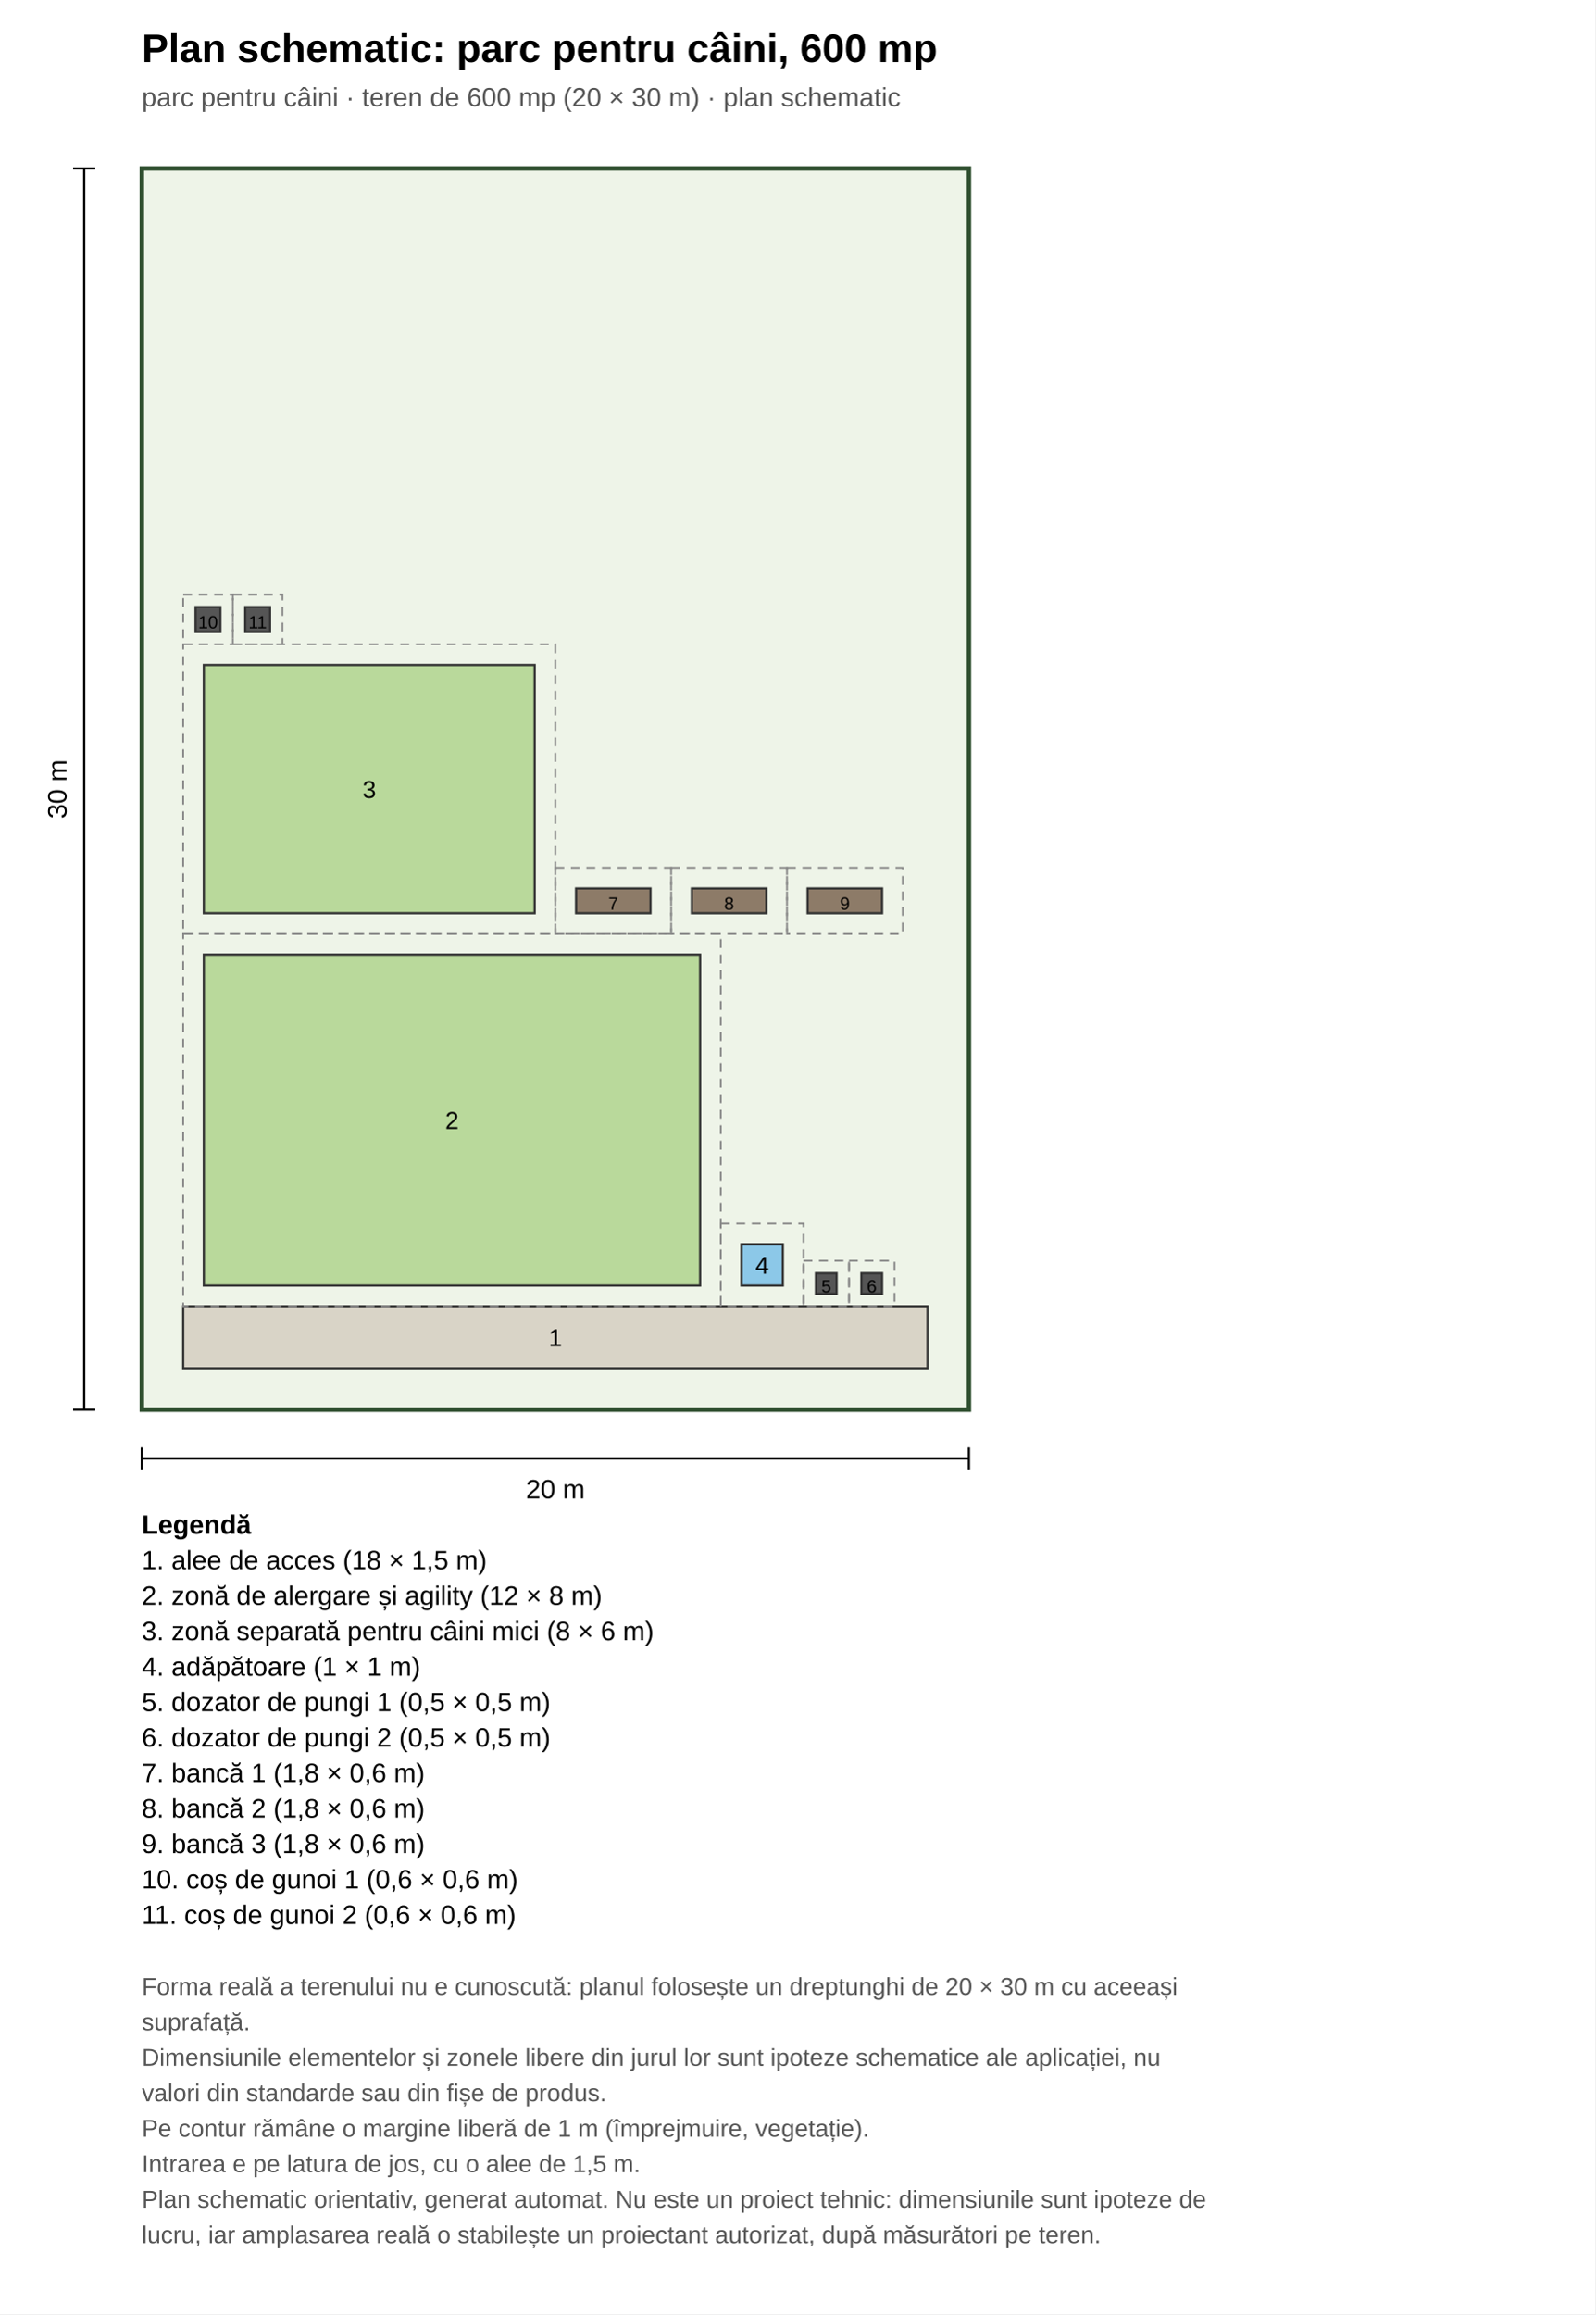
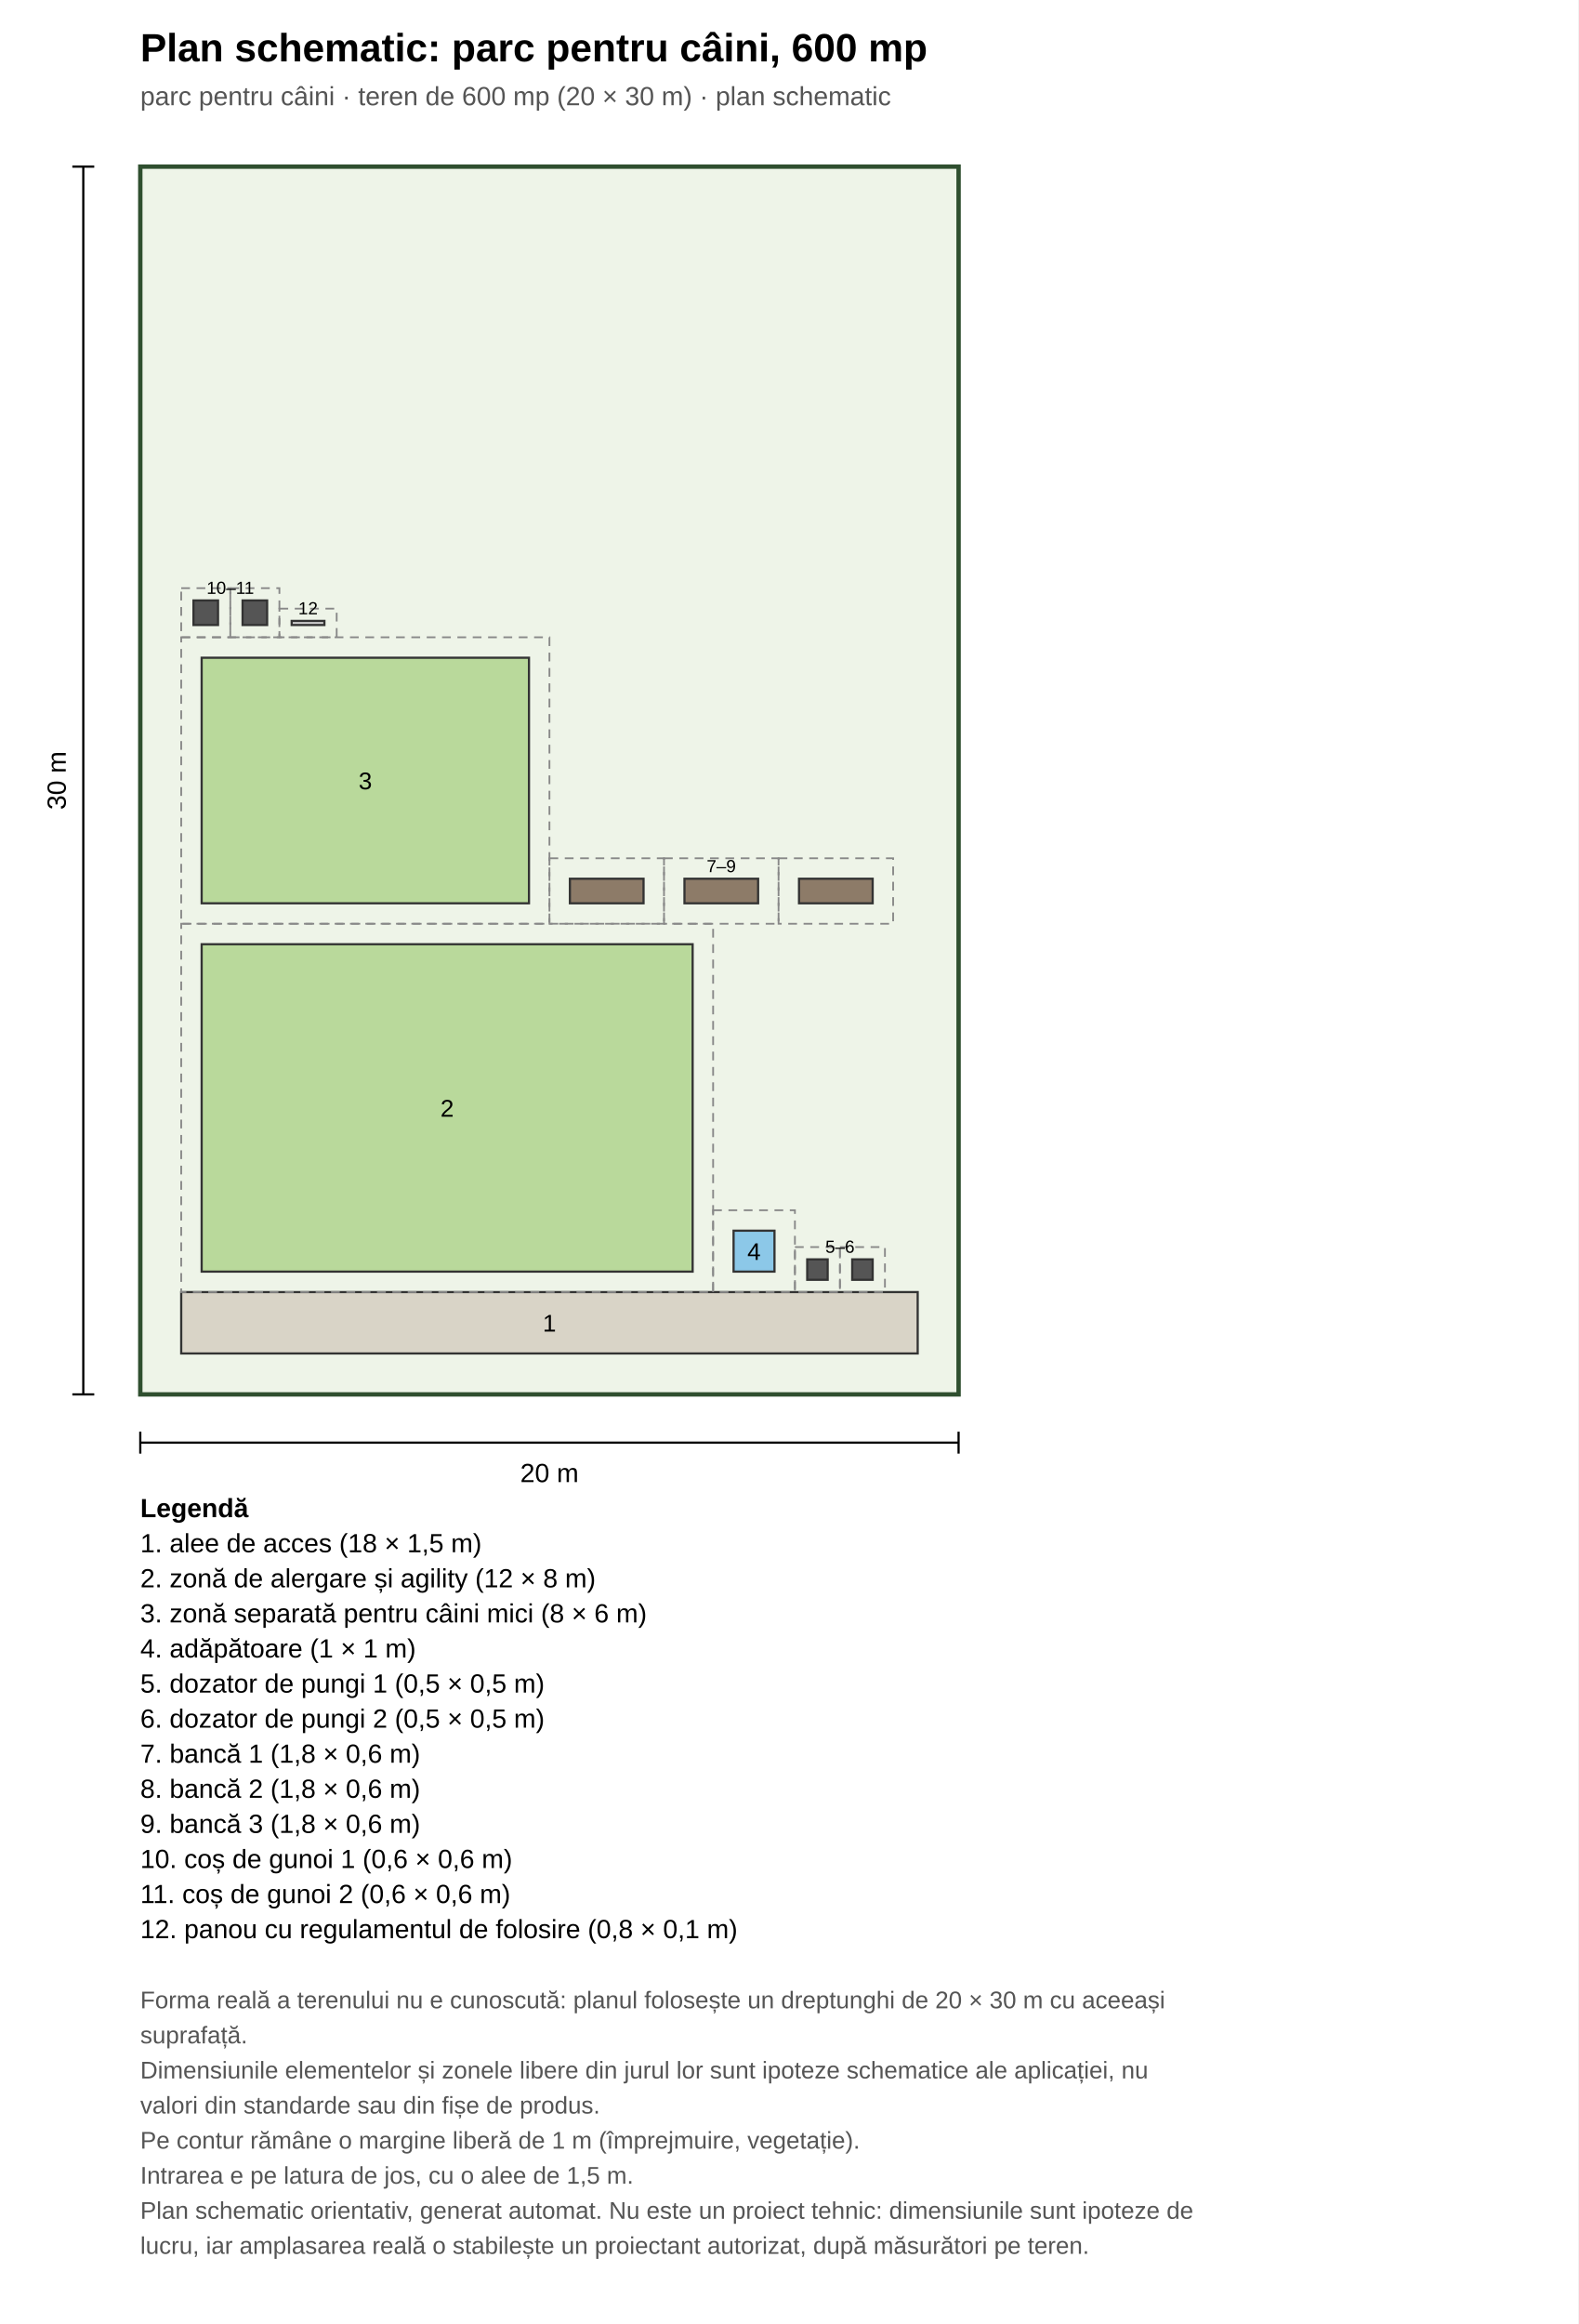
- <svg xmlns="http://www.w3.org/2000/svg" width="720" height="1044" viewBox="0 0 720 1044" font-family="Arial, Helvetica, sans-serif" font-size="12">
-   <rect width="720" height="1044" fill="#ffffff" />
+ <svg xmlns="http://www.w3.org/2000/svg" width="720" height="1060" viewBox="0 0 720 1060" font-family="Arial, Helvetica, sans-serif" font-size="12">
+   <rect width="720" height="1060" fill="#ffffff" />
  <text x="64" y="28" font-size="18" font-weight="bold">Plan schematic: parc pentru câini, 600 mp</text>
  <text x="64" y="48" fill="#555">parc pentru câini · teren de 600 mp (20 × 30 m) · plan schematic</text>
  <g id="TEREN">
    <rect x="64.0" y="76.0" width="373.33" height="560.00" fill="#eef4e8" stroke="#2f4f2f" stroke-width="2" />
  </g>
  <g id="ELEMENTE">
    <rect id="e1" x="82.67" y="589.33" width="336.00" height="28.00" fill="#d9d4c7" stroke="#333" stroke-width="1" />
    <rect x="82.67" y="421.33" width="242.67" height="168.00" fill="none" stroke="#888" stroke-width="0.8" stroke-dasharray="4 3" />
    <rect id="e2" x="92.0" y="430.67" width="224.00" height="149.33" fill="#b9d99b" stroke="#333" stroke-width="1" />
    <rect x="82.67" y="290.67" width="168.00" height="130.67" fill="none" stroke="#888" stroke-width="0.8" stroke-dasharray="4 3" />
    <rect id="e3" x="92.0" y="300.0" width="149.33" height="112.00" fill="#b9d99b" stroke="#333" stroke-width="1" />
    <rect x="325.33" y="552.0" width="37.33" height="37.33" fill="none" stroke="#888" stroke-width="0.8" stroke-dasharray="4 3" />
    <rect id="e4" x="334.67" y="561.33" width="18.67" height="18.67" fill="#8cc8e8" stroke="#333" stroke-width="1" />
    <rect x="362.67" y="568.8" width="20.53" height="20.53" fill="none" stroke="#888" stroke-width="0.8" stroke-dasharray="4 3" />
    <rect id="e5" x="368.27" y="574.4" width="9.33" height="9.33" fill="#555555" stroke="#333" stroke-width="1" />
    <rect x="383.2" y="568.8" width="20.53" height="20.53" fill="none" stroke="#888" stroke-width="0.8" stroke-dasharray="4 3" />
    <rect id="e6" x="388.8" y="574.4" width="9.33" height="9.33" fill="#555555" stroke="#333" stroke-width="1" />
    <rect x="250.67" y="391.47" width="52.27" height="29.87" fill="none" stroke="#888" stroke-width="0.8" stroke-dasharray="4 3" />
    <rect id="e7" x="260.0" y="400.8" width="33.60" height="11.20" fill="#8d7b68" stroke="#333" stroke-width="1" />
    <rect x="302.93" y="391.47" width="52.27" height="29.87" fill="none" stroke="#888" stroke-width="0.8" stroke-dasharray="4 3" />
    <rect id="e8" x="312.27" y="400.8" width="33.60" height="11.20" fill="#8d7b68" stroke="#333" stroke-width="1" />
    <rect x="355.2" y="391.47" width="52.27" height="29.87" fill="none" stroke="#888" stroke-width="0.8" stroke-dasharray="4 3" />
    <rect id="e9" x="364.53" y="400.8" width="33.60" height="11.20" fill="#8d7b68" stroke="#333" stroke-width="1" />
    <rect x="82.67" y="268.27" width="22.40" height="22.40" fill="none" stroke="#888" stroke-width="0.8" stroke-dasharray="4 3" />
    <rect id="e10" x="88.27" y="273.87" width="11.20" height="11.20" fill="#555555" stroke="#333" stroke-width="1" />
    <rect x="105.07" y="268.27" width="22.40" height="22.40" fill="none" stroke="#888" stroke-width="0.8" stroke-dasharray="4 3" />
    <rect id="e11" x="110.67" y="273.87" width="11.20" height="11.20" fill="#555555" stroke="#333" stroke-width="1" />
+     <rect x="127.47" y="277.6" width="26.13" height="13.07" fill="none" stroke="#888" stroke-width="0.8" stroke-dasharray="4 3" />
+     <rect id="e12" x="133.07" y="283.2" width="14.93" height="1.87" fill="#cccccc" stroke="#333" stroke-width="1" />
  </g>
  <g id="TEXT">
    <text x="250.67" y="607.33" text-anchor="middle" font-size="11">1</text>
-     <text x="204.00" y="509.34" text-anchor="middle" font-size="11">2</text>
+     <text x="204.0" y="509.33" text-anchor="middle" font-size="11">2</text>
    <text x="166.67" y="360.00" text-anchor="middle" font-size="11">3</text>
-     <text x="344.00" y="574.66" text-anchor="middle" font-size="11">4</text>
-     <text x="372.94" y="583.07" text-anchor="middle" font-size="8">5</text>
-     <text x="393.47" y="583.07" text-anchor="middle" font-size="8">6</text>
-     <text x="276.80" y="410.40" text-anchor="middle" font-size="8">7</text>
-     <text x="329.07" y="410.40" text-anchor="middle" font-size="8">8</text>
-     <text x="381.33" y="410.40" text-anchor="middle" font-size="8">9</text>
-     <text x="93.87" y="283.47" text-anchor="middle" font-size="8">10</text>
-     <text x="116.27" y="283.47" text-anchor="middle" font-size="8">11</text>
+     <text x="344.0" y="574.67" text-anchor="middle" font-size="11">4</text>
+     <text x="383.2" y="571.40" text-anchor="middle" font-size="8">5–6</text>
+     <text x="329.07" y="397.80" text-anchor="middle" font-size="8">7–9</text>
+     <text x="105.07" y="270.87" text-anchor="middle" font-size="8">10–11</text>
+     <text x="140.53" y="280.20" text-anchor="middle" font-size="8">12</text>
  </g>
  <g id="COTE" stroke="#000" stroke-width="1">
    <line x1="64.0" y1="658.0" x2="437.33" y2="658.0" />
    <line x1="64.0" y1="653.0" x2="64.0" y2="663.0" />
    <line x1="437.33" y1="653.0" x2="437.33" y2="663.0" />
    <line x1="38" y1="636.0" x2="38" y2="76.0" />
    <line x1="33" y1="636.0" x2="43" y2="636.0" />
    <line x1="33" y1="76.0" x2="43" y2="76.0" />
  </g>
  <text x="250.67" y="676.0" text-anchor="middle">20 m</text>
  <text x="30" y="356.0" text-anchor="middle" transform="rotate(-90 30 356.0)">30 m</text>
  <text x="64" y="692.0" font-weight="bold">Legendă</text>
  <text x="64" y="708.0">1. alee de acces (18 × 1,5 m)</text>
  <text x="64" y="724.0">2. zonă de alergare și agility (12 × 8 m)</text>
  <text x="64" y="740.0">3. zonă separată pentru câini mici (8 × 6 m)</text>
  <text x="64" y="756.0">4. adăpătoare (1 × 1 m)</text>
  <text x="64" y="772.0">5. dozator de pungi 1 (0,5 × 0,5 m)</text>
  <text x="64" y="788.0">6. dozator de pungi 2 (0,5 × 0,5 m)</text>
  <text x="64" y="804.0">7. bancă 1 (1,8 × 0,6 m)</text>
  <text x="64" y="820.0">8. bancă 2 (1,8 × 0,6 m)</text>
  <text x="64" y="836.0">9. bancă 3 (1,8 × 0,6 m)</text>
  <text x="64" y="852.0">10. coș de gunoi 1 (0,6 × 0,6 m)</text>
  <text x="64" y="868.0">11. coș de gunoi 2 (0,6 × 0,6 m)</text>
-   <text x="64" y="900.0" font-size="11" fill="#555">Forma reală a terenului nu e cunoscută: planul folosește un dreptunghi de 20 × 30 m cu aceeași</text>
-   <text x="64" y="916.0" font-size="11" fill="#555">suprafață.</text>
-   <text x="64" y="932.0" font-size="11" fill="#555">Dimensiunile elementelor și zonele libere din jurul lor sunt ipoteze schematice ale aplicației, nu</text>
-   <text x="64" y="948.0" font-size="11" fill="#555">valori din standarde sau din fișe de produs.</text>
-   <text x="64" y="964.0" font-size="11" fill="#555">Pe contur rămâne o margine liberă de 1 m (împrejmuire, vegetație).</text>
-   <text x="64" y="980.0" font-size="11" fill="#555">Intrarea e pe latura de jos, cu o alee de 1,5 m.</text>
-   <text x="64" y="996.0" font-size="11" fill="#555">Plan schematic orientativ, generat automat. Nu este un proiect tehnic: dimensiunile sunt ipoteze de</text>
-   <text x="64" y="1012.0" font-size="11" fill="#555">lucru, iar amplasarea reală o stabilește un proiectant autorizat, după măsurători pe teren.</text>
+   <text x="64" y="884.0">12. panou cu regulamentul de folosire (0,8 × 0,1 m)</text>
+   <text x="64" y="916.0" font-size="11" fill="#555">Forma reală a terenului nu e cunoscută: planul folosește un dreptunghi de 20 × 30 m cu aceeași</text>
+   <text x="64" y="932.0" font-size="11" fill="#555">suprafață.</text>
+   <text x="64" y="948.0" font-size="11" fill="#555">Dimensiunile elementelor și zonele libere din jurul lor sunt ipoteze schematice ale aplicației, nu</text>
+   <text x="64" y="964.0" font-size="11" fill="#555">valori din standarde sau din fișe de produs.</text>
+   <text x="64" y="980.0" font-size="11" fill="#555">Pe contur rămâne o margine liberă de 1 m (împrejmuire, vegetație).</text>
+   <text x="64" y="996.0" font-size="11" fill="#555">Intrarea e pe latura de jos, cu o alee de 1,5 m.</text>
+   <text x="64" y="1012.0" font-size="11" fill="#555">Plan schematic orientativ, generat automat. Nu este un proiect tehnic: dimensiunile sunt ipoteze de</text>
+   <text x="64" y="1028.0" font-size="11" fill="#555">lucru, iar amplasarea reală o stabilește un proiectant autorizat, după măsurători pe teren.</text>
</svg>
